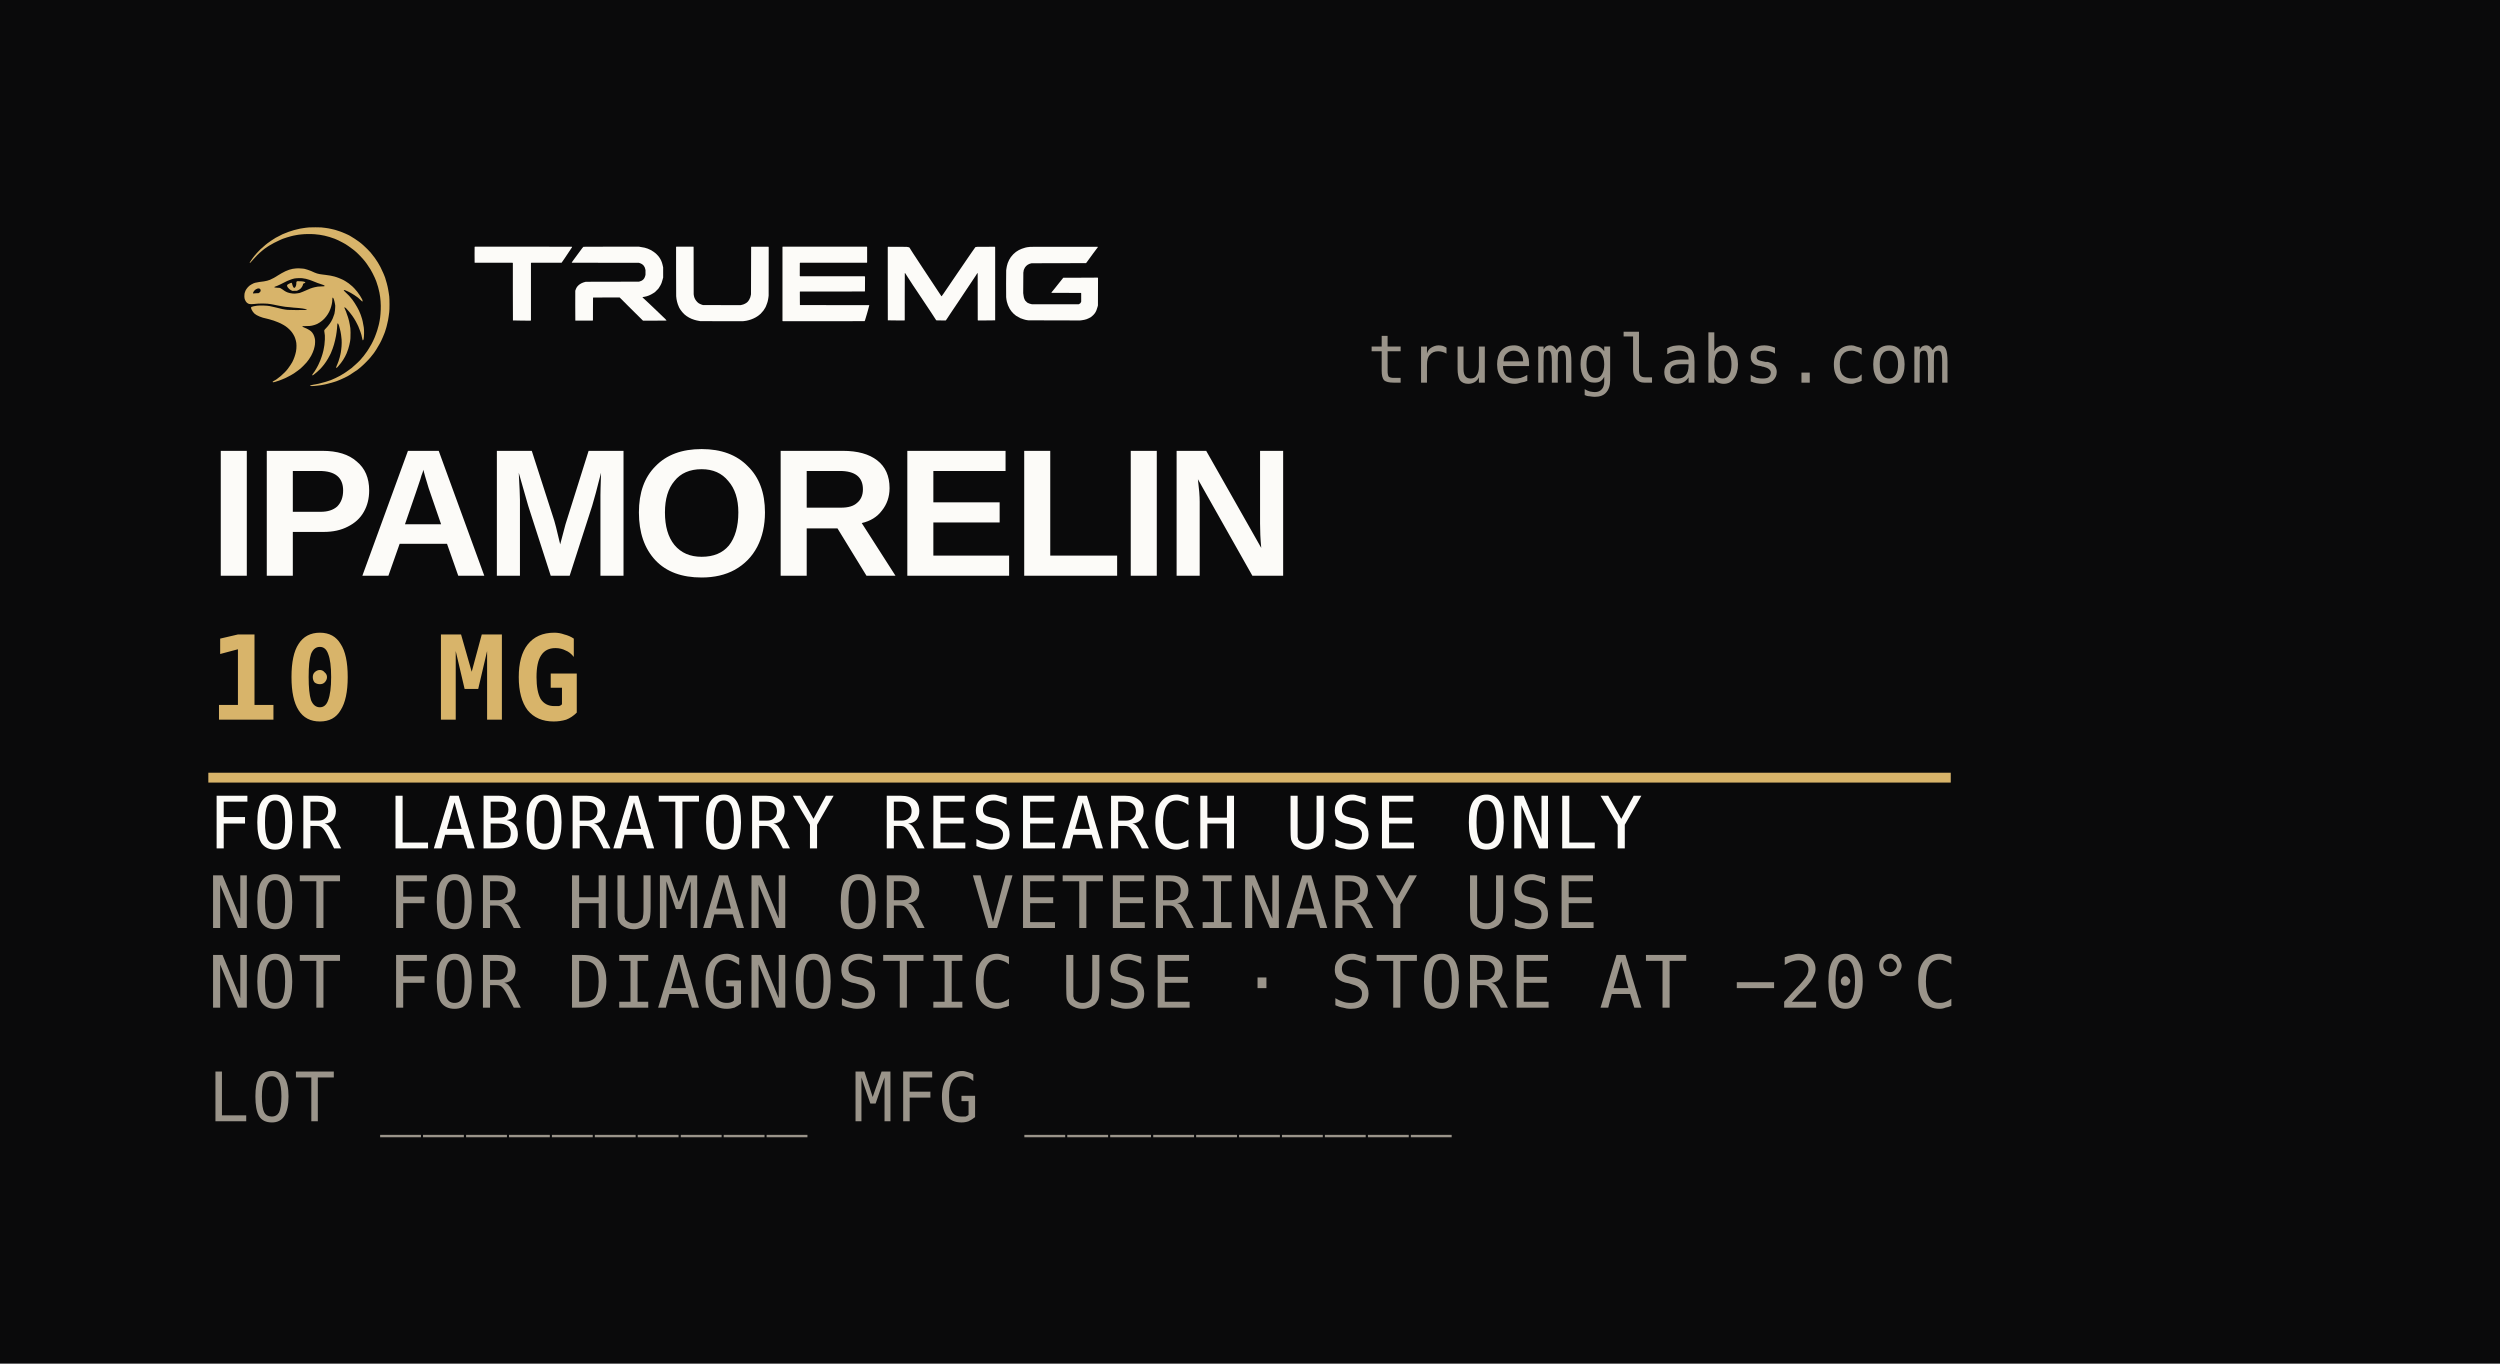
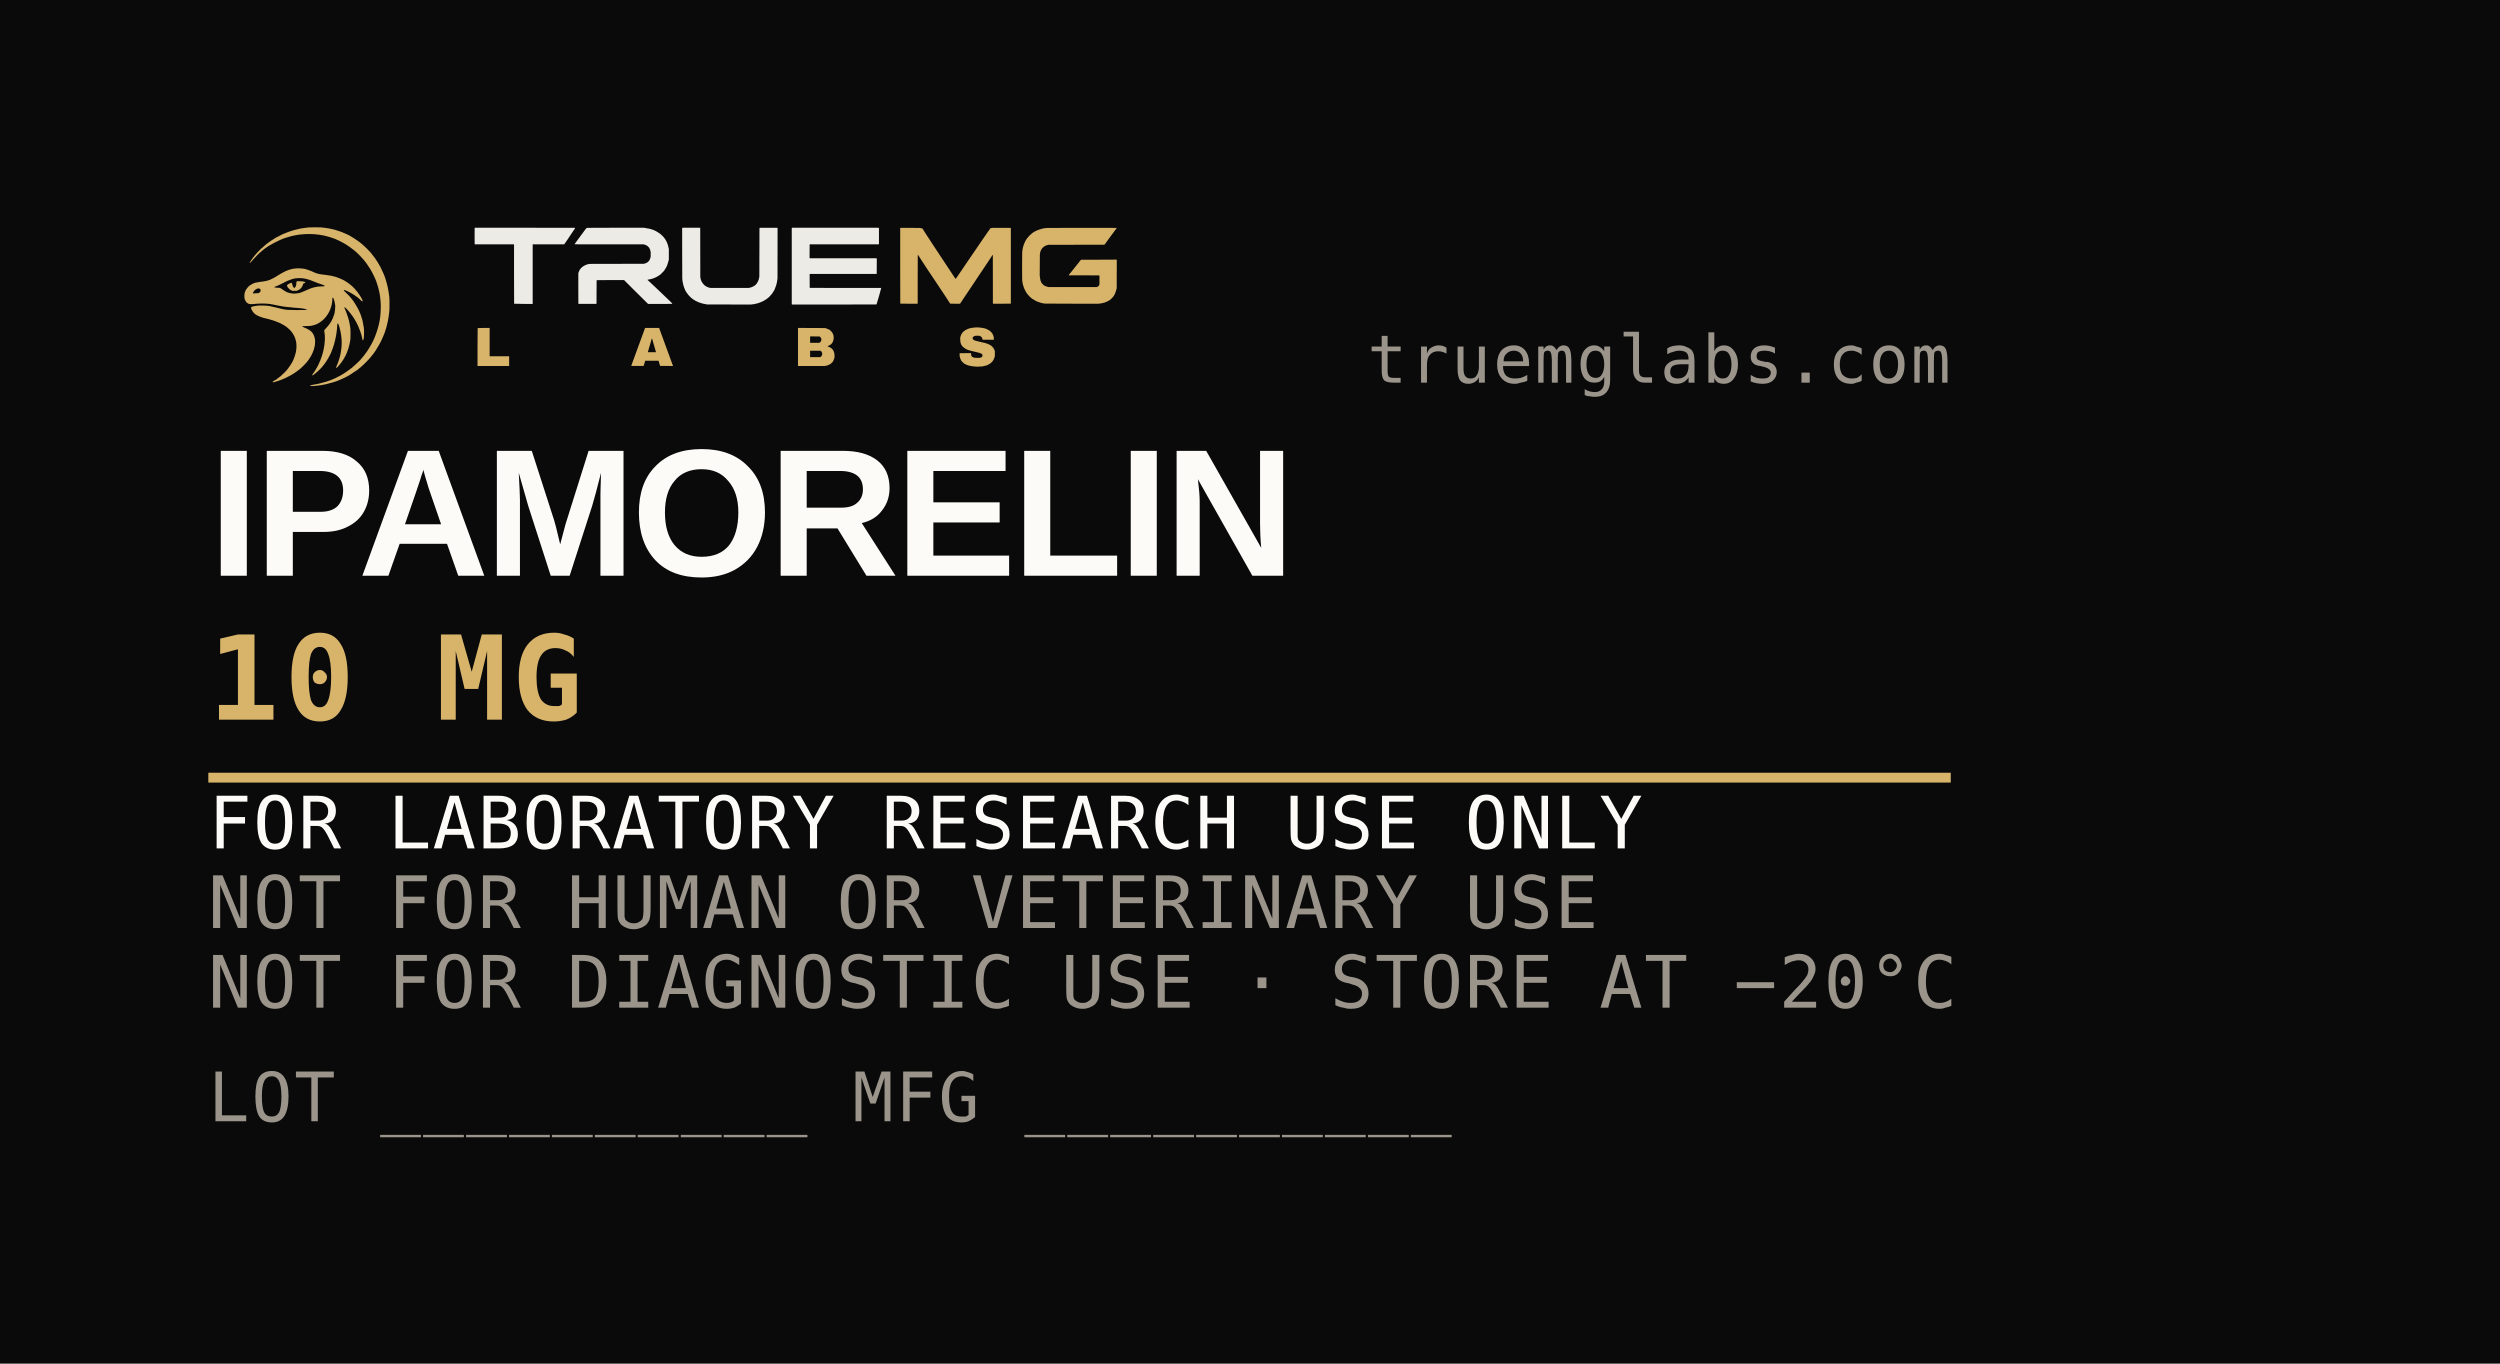
<svg xmlns="http://www.w3.org/2000/svg" width="66.0mm" height="36.0mm" viewBox="0 0 66.0 36.0">
  <rect x="0" y="0" width="66.0" height="36.0" fill="#0A0A0B" />
  <g transform="translate(5.500,5.300) scale(0.0035)">
    <g transform="translate(0,1600) scale(0.025,-0.025)" fill="#D8B46A" stroke="none">
      <path d="M30400 55957 c-297 -16 -720 -59 -940 -94 -220 -35 -598 -91 -840 -124 -768 -105 -982 -149 -2060 -419 -187 -47 -520 -130 -740 -184 -821 -204 -2477 -801 -3440 -1242 -528 -241 -1624 -809 -2100 -1086 -590 -345 -2063 -1335 -2434 -1636 -184 -150 -429 -344 -546 -432 -225 -171 -418 -340 -1592 -1400 -171 -154 -354 -346 -408 -427 -53 -81 -151 -178 -217 -217 -65 -39 -332 -323 -591 -631 -260 -307 -536 -632 -615 -722 -79 -90 -204 -252 -278 -361 -74 -110 -192 -263 -262 -340 -114 -126 -263 -343 -696 -1013 -216 -334 -206 -561 14 -319 54 61 220 236 368 390 148 154 351 382 453 506 583 717 1913 2044 2524 2520 187 146 376 305 420 354 124 139 986 773 1403 1033 152 95 430 269 617 387 719 454 2073 1166 2860 1505 308 133 603 269 657 303 136 88 871 359 1323 488 209 60 422 131 472 159 51 28 280 93 509 144 229 52 529 139 668 194 138 54 485 138 771 186 286 48 664 121 840 162 176 41 500 94 720 119 220 24 553 61 740 82 1195 135 2877 157 4140 55 2107 -171 3829 -563 6000 -1368 547 -203 1543 -682 2440 -1172 805 -441 925 -512 1273 -757 172 -121 406 -279 520 -351 314 -199 918 -640 1261 -920 168 -138 414 -333 546 -433 671 -512 2476 -2380 3072 -3178 171 -230 399 -535 507 -678 203 -270 597 -862 1144 -1720 301 -472 1075 -1973 1331 -2582 244 -582 288 -689 440 -1078 157 -402 526 -1548 526 -1634 0 -25 63 -271 139 -546 425 -1525 659 -3281 692 -5200 24 -1413 -143 -3550 -352 -4500 -43 -198 -116 -563 -160 -812 -45 -249 -115 -537 -156 -640 -40 -103 -95 -296 -122 -428 -70 -351 -400 -1420 -556 -1800 -45 -110 -126 -335 -179 -500 -303 -935 -1266 -2951 -1690 -3540 -48 -66 -136 -217 -195 -335 -59 -118 -223 -384 -363 -590 -141 -206 -291 -442 -333 -525 -80 -157 -865 -1223 -1119 -1521 -80 -93 -265 -302 -411 -463 -146 -160 -293 -345 -327 -409 -114 -218 -2195 -2185 -2830 -2676 -482 -373 -1297 -962 -1638 -1185 -187 -123 -392 -257 -455 -299 -933 -620 -1772 -1089 -2765 -1547 -1211 -558 -1273 -583 -2220 -892 -165 -54 -462 -153 -659 -220 -404 -137 -1597 -460 -1841 -499 -88 -14 -268 -60 -400 -101 -132 -42 -497 -113 -811 -159 -315 -46 -711 -117 -880 -159 -170 -41 -410 -95 -534 -119 -231 -46 -397 -133 -347 -183 95 -94 798 -124 1312 -56 165 22 480 57 700 78 872 82 1752 214 2260 340 209 52 470 107 580 122 229 33 1212 293 1670 443 170 56 494 152 720 213 225 62 554 167 730 234 812 310 1131 440 1222 499 54 35 216 108 361 162 314 117 1446 662 1757 846 121 71 355 207 520 301 366 210 1934 1241 2396 1576 184 134 481 371 660 526 178 155 414 350 524 433 303 227 1686 1577 2220 2165 530 584 702 788 1026 1220 124 165 288 365 363 445 76 80 195 237 265 348 69 111 214 324 322 474 107 150 267 390 356 533 591 958 912 1505 1022 1741 70 149 190 374 268 501 77 128 192 355 255 505 63 150 272 615 464 1033 191 418 388 895 437 1060 48 165 128 376 176 469 47 93 114 299 147 457 34 159 105 389 159 511 54 123 134 394 178 603 44 209 133 578 197 820 205 766 368 1607 466 2396 53 420 127 980 164 1244 103 719 104 3773 2 4678 -40 351 -80 651 -89 666 -10 15 -53 304 -97 642 -44 338 -123 794 -176 1014 -53 220 -110 499 -126 620 -35 263 -450 1784 -595 2180 -56 154 -103 326 -103 383 -1 57 -46 192 -102 300 -55 108 -130 296 -165 417 -36 121 -106 301 -157 400 -51 99 -137 297 -190 440 -127 339 -665 1495 -792 1700 -54 88 -134 241 -177 340 -180 415 -1143 1960 -1598 2567 -399 531 -784 1023 -1271 1625 -285 353 -1603 1669 -2131 2128 -215 187 -483 422 -594 522 -112 101 -303 252 -424 337 -121 85 -274 203 -340 262 -268 241 -2259 1538 -2760 1799 -154 81 -352 185 -440 232 -251 134 -937 448 -980 448 -21 0 -151 53 -289 119 -523 248 -1616 649 -2243 823 -194 54 -383 113 -420 133 -38 19 -212 65 -388 103 -176 37 -574 130 -885 205 -311 75 -689 154 -840 175 -151 22 -572 84 -935 139 -363 54 -912 118 -1220 141 -624 46 -2827 46 -3660 -1z" />
      <path d="M26520 43595 c-1503 -101 -2804 -534 -4460 -1485 -714 -409 -983 -571 -1100 -661 -55 -43 -163 -110 -240 -149 -77 -40 -201 -119 -276 -176 -252 -192 -912 -540 -1832 -966 -362 -168 -1371 -434 -1832 -483 -220 -24 -849 -105 -1397 -181 -1084 -151 -1615 -302 -2108 -598 -124 -75 -244 -136 -267 -136 -23 0 -123 -62 -222 -138 -99 -75 -243 -170 -319 -210 -194 -101 -835 -791 -958 -1032 -57 -110 -148 -261 -204 -335 -55 -74 -113 -191 -127 -260 -15 -69 -77 -242 -139 -385 -93 -215 -119 -350 -150 -780 -62 -878 26 -1314 388 -1935 234 -401 636 -717 1052 -828 273 -73 1001 -73 1501 0 1439 208 4011 182 5050 -52 99 -22 459 -87 800 -145 341 -57 728 -138 860 -179 132 -41 510 -114 840 -162 330 -47 780 -129 1000 -181 220 -51 607 -113 860 -136 253 -24 865 -80 1360 -124 495 -45 981 -98 1080 -118 99 -20 306 -37 460 -38 354 -3 1780 -140 2269 -220 561 -91 1231 -246 1282 -297 107 -107 -50 -145 -708 -168 -1005 -37 -4364 -9 -5019 41 -919 71 -2277 343 -3524 706 -295 86 -642 164 -1920 435 -801 170 -2892 235 -3833 119 -689 -85 -1433 -246 -1627 -352 -142 -77 -161 -105 -172 -254 -7 -100 14 -219 54 -296 36 -70 115 -247 175 -392 132 -321 525 -849 832 -1119 668 -585 2172 -1205 3551 -1464 184 -34 412 -90 507 -124 95 -34 263 -78 373 -99 481 -89 2334 -717 2607 -883 70 -43 250 -120 400 -172 244 -83 464 -195 1313 -665 764 -423 1614 -1125 2248 -1858 531 -613 1106 -1620 1268 -2220 39 -143 124 -429 189 -636 240 -761 257 -2233 37 -3317 -217 -1075 -632 -2255 -1116 -3173 -229 -434 -819 -1321 -1340 -2014 -1001 -1331 -3082 -3113 -4317 -3698 -201 -95 -291 -207 -251 -311 40 -104 505 -42 935 126 201 79 390 143 420 143 30 0 161 38 291 85 130 47 425 153 656 235 1057 378 1752 700 3120 1446 773 421 1073 619 2200 1450 708 522 898 688 1617 1407 888 889 1167 1215 1709 1992 459 658 952 1543 1074 1925 28 88 87 232 131 320 162 320 426 1184 487 1588 34 226 81 482 105 568 24 86 47 446 51 800 5 574 -6 700 -108 1164 -196 892 -591 1610 -1163 2111 -348 305 -1330 854 -1763 986 -288 88 -828 392 -822 463 7 83 242 104 886 80 867 -32 1816 58 2336 222 198 62 469 141 603 175 749 190 2014 1010 2759 1788 834 871 1481 1889 1872 2948 371 1003 586 2015 587 2767 0 510 43 700 159 700 169 0 460 -829 623 -1780 l107 -620 -22 -660 c-20 -592 -86 -1119 -231 -1831 -41 -202 -387 -1161 -474 -1316 -22 -40 -93 -192 -157 -337 -367 -838 -1079 -1848 -1882 -2673 -599 -615 -608 -633 -509 -1135 146 -744 192 -1447 147 -2272 -48 -871 -109 -1582 -139 -1632 -12 -18 -67 -361 -124 -762 -56 -401 -146 -867 -198 -1036 -53 -168 -107 -378 -122 -466 -14 -88 -78 -322 -141 -520 -64 -198 -160 -504 -214 -680 -152 -499 -411 -1216 -459 -1274 -24 -29 -90 -177 -147 -329 -57 -152 -145 -349 -195 -437 -51 -88 -122 -250 -158 -360 -36 -110 -119 -281 -185 -380 -66 -99 -120 -197 -120 -218 0 -20 -72 -160 -160 -310 -88 -149 -235 -402 -327 -562 -315 -549 -487 -810 -761 -1157 -516 -654 -501 -911 32 -556 404 269 1699 1403 2036 1782 132 149 367 412 523 584 778 860 1696 2237 2305 3457 131 264 289 579 351 700 62 121 141 322 177 448 36 125 128 358 204 519 77 160 140 315 140 345 0 29 52 183 115 341 392 980 975 3467 1107 4727 32 308 86 767 118 1020 33 253 61 649 62 880 5 962 253 961 558 -3 94 -296 211 -735 261 -977 49 -242 135 -611 191 -820 55 -209 121 -587 145 -840 25 -253 62 -559 82 -680 172 -1013 156 -2619 -38 -3940 -42 -286 -88 -619 -102 -740 -14 -121 -76 -427 -137 -680 -61 -253 -150 -622 -197 -820 -127 -538 -590 -1900 -721 -2122 -39 -66 -146 -312 -238 -546 -153 -393 -176 -552 -79 -552 54 0 393 237 393 275 0 17 149 195 331 395 955 1050 1835 2420 2383 3710 337 792 716 1965 832 2574 36 190 109 535 161 766 162 707 225 1653 199 3000 -22 1204 -30 1285 -245 2420 -174 915 -259 1298 -325 1453 -34 81 -78 246 -98 366 -20 121 -90 346 -154 500 -65 155 -172 452 -238 661 -219 697 -371 1096 -590 1549 -225 468 -255 587 -158 625 60 23 542 -311 542 -375 0 -18 167 -210 371 -426 204 -216 424 -465 490 -553 65 -88 227 -295 361 -460 806 -1000 1475 -2061 2055 -3260 159 -330 307 -633 329 -674 87 -161 473 -1149 536 -1371 37 -129 117 -352 179 -495 130 -300 330 -1063 443 -1694 78 -431 162 -666 238 -666 74 0 192 250 233 495 136 809 151 2549 29 3405 -164 1155 -478 2567 -677 3046 -53 129 -120 333 -147 454 -28 121 -91 301 -140 400 -49 99 -112 252 -139 340 -263 842 -1447 2937 -2313 4092 -647 863 -1321 1593 -2113 2292 -380 335 -559 564 -507 649 35 57 368 -4 513 -94 72 -44 234 -116 359 -159 125 -43 285 -113 354 -156 69 -43 225 -117 346 -164 193 -76 779 -416 1600 -929 143 -89 368 -246 500 -349 132 -103 324 -236 427 -295 103 -59 226 -156 273 -217 47 -60 209 -209 361 -330 151 -121 341 -298 423 -393 147 -172 412 -367 500 -367 65 0 11 374 -86 593 -41 95 -200 374 -352 620 -152 246 -308 510 -346 587 -75 150 -584 868 -818 1153 -619 756 -1136 1324 -1463 1607 -910 786 -1306 1090 -1806 1385 -172 102 -385 235 -473 295 -208 143 -717 397 -1153 577 -191 79 -504 209 -697 289 -192 80 -485 187 -650 238 -165 50 -453 139 -640 196 -545 168 -1843 407 -2580 476 -374 34 -869 97 -1100 139 -231 41 -582 94 -780 116 -361 41 -1191 293 -1520 460 -595 303 -1597 706 -2220 892 -828 248 -1011 292 -1227 295 -114 1 -339 19 -500 39 -451 57 -1085 72 -1593 38z m1750 -2955 c603 -47 1755 -303 2219 -493 182 -75 385 -148 451 -164 66 -15 237 -80 380 -143 809 -358 2387 -945 3079 -1146 331 -96 539 -198 665 -324 l62 -61 -65 -65 c-53 -53 -213 -68 -952 -89 -973 -28 -1196 -54 -1970 -230 -915 -207 -1807 -533 -2759 -1007 -349 -173 -1455 -617 -1800 -722 -198 -60 -1095 -189 -1477 -212 -768 -46 -2093 236 -2671 568 -510 292 -675 400 -952 621 -165 132 -444 309 -620 393 l-320 152 -722 36 c-406 19 -761 55 -810 82 -106 56 -115 157 -18 191 39 13 178 68 310 123 132 55 384 151 560 213 176 62 653 285 1060 495 407 211 947 483 1200 605 253 122 559 273 680 335 121 62 328 144 460 181 132 37 313 110 402 161 90 52 307 131 483 176 176 45 382 108 458 139 375 156 1784 254 2667 185z m-12741 -3188 c84 -49 157 -141 206 -259 153 -369 -11 -726 -452 -985 l-183 -108 -600 0 c-407 0 -628 -16 -687 -50 -118 -67 -232 -63 -294 11 -172 208 461 1091 900 1255 118 44 284 119 368 165 187 103 540 89 742 -29z" />
      <path d="M26687 39620 l-119 -100 -18 -470 c-17 -409 -36 -512 -147 -790 -197 -494 -466 -674 -672 -450 -159 174 -361 642 -408 950 -51 326 -114 458 -237 490 -131 34 -1056 -420 -1251 -615 -316 -316 318 -1235 1125 -1629 l379 -186 681 3 680 2 425 205 c315 151 495 269 691 452 333 312 649 831 725 1190 68 324 93 351 426 450 314 94 364 159 230 301 -178 190 -840 297 -1832 297 l-559 0 -119 -100z" />
    </g>
  </g>
-   <g transform="translate(12.500,6.500) scale(0.002929)">
-     <g transform="translate(0,681) scale(0.025,-0.025)" fill="#FCFBF8" stroke="none">
-       <path d="M465 27020 l-58 -59 -15 -2770 c-8 -1524 0 -2802 18 -2841 l33 -70 6816 0 6815 0 61 -61 61 -61 -3 -10322 c-2 -5867 12 -10336 32 -10355 19 -18 1457 -45 3195 -61 l3160 -28 70 77 70 78 0 10325 0 10325 77 42 78 41 5439 0 5440 0 86 110 c125 160 843 1198 1065 1538 295 455 724 1099 1709 2569 l910 1356 -12 104 -12 103 -17488 9 -17488 9 -59 -58z" />
-       <path d="M39653 27037 c-49 -18 -221 -200 -384 -405 -458 -576 -1855 -2468 -2161 -2925 -179 -268 -743 -1037 -1416 -1929 -166 -221 -278 -407 -266 -440 l22 -57 12086 -12 12086 -12 278 -88 c640 -203 1152 -536 1485 -965 307 -395 445 -712 569 -1304 l66 -320 0 -800 0 -800 -66 -300 c-181 -812 -569 -1408 -1152 -1768 -273 -168 -352 -202 -789 -341 l-351 -111 -9580 -21 -9580 -22 -300 -72 c-898 -215 -1753 -647 -2317 -1169 -555 -514 -833 -960 -1109 -1776 l-74 -220 -9 -5315 c-6 -2923 5 -5341 24 -5374 l33 -60 3113 -1 3113 0 48 65 47 66 6 4063 c3 2235 15 4080 27 4100 13 21 2011 36 4813 36 l4790 0 4138 -4134 c2275 -2274 4176 -4155 4224 -4180 l88 -46 3836 0 c2110 0 4003 12 4207 26 l369 26 19 50 c22 57 -449 537 -1427 1453 -693 648 -3219 3069 -3680 3525 -144 143 -513 492 -821 776 -307 284 -765 716 -1018 960 -460 444 -678 647 -1334 1239 l-350 316 13 64 12 65 180 30 c98 16 287 47 419 68 1108 179 2211 624 3280 1324 l560 366 620 626 620 626 263 400 c457 695 732 1203 890 1648 218 612 370 1114 408 1352 14 88 56 250 92 360 l67 200 0 1860 0 1860 -67 280 c-37 154 -105 451 -152 660 -425 1916 -1544 3522 -3281 4711 -1373 939 -2719 1447 -4380 1652 -176 22 -437 66 -580 99 l-260 59 -9960 -6 c-5478 -3 -9999 -20 -10047 -38z" />
-       <path d="M73081 27003 l-41 -78 3 -8632 c2 -4748 18 -8831 36 -9073 101 -1383 432 -2698 970 -3860 66 -143 137 -296 156 -340 20 -44 107 -188 194 -320 88 -132 189 -294 225 -360 209 -379 985 -1283 1459 -1702 967 -852 2219 -1538 3517 -1926 650 -194 1101 -302 1480 -354 165 -23 381 -62 480 -87 l180 -46 7678 -14 7679 -14 341 41 c875 105 996 127 1782 328 1078 274 2363 850 3164 1418 90 64 252 177 360 252 187 130 549 429 780 644 172 160 902 995 1009 1154 55 80 204 315 333 521 129 206 275 440 325 520 50 80 106 181 125 225 20 44 83 188 142 320 184 414 294 707 421 1120 67 220 148 481 179 580 32 99 77 306 101 460 24 154 62 337 84 406 22 69 70 384 107 700 l66 574 11 8700 12 8700 -51 100 -50 100 -3067 0 -3067 0 -52 -52 -52 -52 -24 -8508 -24 -8508 -44 -260 c-110 -664 -270 -1122 -588 -1684 -416 -734 -817 -1122 -1520 -1473 -547 -273 -643 -308 -1159 -424 l-449 -100 -6776 10 -6776 11 -200 71 c-110 39 -290 99 -400 133 -249 78 -763 334 -1012 503 -573 388 -1285 1345 -1482 1993 -23 77 -72 239 -109 360 -36 121 -85 364 -108 540 l-41 320 -14 8515 -13 8515 -45 55 -46 55 -3073 0 -3074 0 -42 -77z" />
-       <path d="M111470 27037 l-70 -41 0 -13357 0 -13356 77 -42 78 -41 14699 0 c8085 0 14727 11 14761 23 73 29 147 254 589 1797 45 154 107 361 140 460 63 190 147 481 240 830 105 394 171 630 288 1030 333 1138 450 1584 428 1620 l-25 40 -12447 1 c-6847 0 -12469 14 -12496 31 l-47 30 -13 2367 -12 2367 52 52 52 52 11644 8 11643 7 44 44 44 44 13 2601 14 2601 -64 97 -64 98 -11636 0 -11636 0 -65 65 -65 65 9 2319 10 2320 55 55 56 56 12035 0 12036 0 42 77 41 78 0 2733 0 2734 -61 88 -61 87 -15129 1 -15129 0 -70 -41z" />
-       <path d="M149428 26991 l-69 -51 0 -13193 c0 -7256 10 -13210 23 -13230 14 -22 1228 -37 3012 -37 l2990 0 48 48 48 48 0 8485 c0 4667 11 8496 24 8510 51 51 137 -27 250 -225 101 -177 300 -490 866 -1360 66 -102 354 -541 640 -976 286 -435 601 -923 700 -1084 99 -162 321 -503 493 -760 172 -256 505 -753 740 -1103 235 -350 445 -663 467 -695 22 -31 510 -762 1084 -1623 574 -861 1170 -1754 1324 -1985 154 -231 405 -609 558 -840 153 -231 503 -754 776 -1163 274 -408 516 -772 538 -808 22 -36 195 -296 384 -577 189 -282 556 -836 816 -1232 1081 -1646 1205 -1838 1541 -2380 75 -121 155 -233 178 -249 22 -17 800 -30 1727 -30 l1686 -1 119 135 c65 75 217 295 338 490 237 384 977 1507 1354 2055 228 331 2457 3644 2617 3889 44 67 699 1051 1456 2187 757 1135 1423 2135 1480 2222 180 274 1884 2825 1961 2936 156 223 1269 1899 1393 2098 72 114 250 393 396 620 l265 412 64 -13 65 -12 10 -8456 10 -8455 45 -54 45 -54 3045 1 c1675 0 3068 15 3097 33 l52 33 3 9997 c2 5498 1 11430 -2 13183 l-5 3187 -64 64 -64 64 -3106 -3 -3106 -4 -378 -57 -379 -56 -90 -91 c-86 -86 -510 -688 -1208 -1715 -174 -255 -384 -561 -468 -680 -84 -119 -276 -396 -427 -616 -151 -220 -458 -665 -682 -990 -1061 -1535 -1504 -2184 -2993 -4392 -102 -151 -291 -424 -420 -606 -395 -558 -1826 -2658 -2692 -3952 -243 -363 -534 -795 -646 -960 -362 -533 -933 -1370 -1216 -1780 -151 -220 -481 -706 -734 -1080 -645 -958 -666 -976 -803 -710 -42 83 -173 285 -290 450 -117 165 -304 439 -414 609 -110 170 -319 485 -464 700 -262 388 -699 1050 -1710 2591 -288 440 -580 881 -649 980 -69 99 -254 378 -411 620 -158 242 -361 548 -451 680 -281 410 -2516 3790 -2639 3990 -64 104 -235 365 -380 580 -145 214 -333 498 -417 630 -84 132 -354 546 -599 920 -245 374 -615 940 -823 1259 -207 318 -435 660 -505 760 -71 99 -211 316 -313 481 -101 165 -291 462 -420 660 -130 198 -296 457 -368 575 -72 117 -167 271 -211 341 -44 69 -139 228 -212 352 -169 288 -192 306 -474 358 -129 23 -333 61 -454 84 l-220 41 -3341 16 -3341 15 -70 -51z" />
-       <path d="M200748 27015 c-12 -12 -199 -36 -415 -54 -432 -34 -1041 -135 -1353 -224 -1056 -300 -1666 -529 -2360 -890 -1428 -741 -2792 -2118 -3512 -3547 -409 -812 -663 -1509 -787 -2160 -25 -132 -70 -357 -100 -500 -79 -379 -135 -742 -162 -1060 -43 -494 -55 -9253 -14 -9700 56 -610 149 -1204 259 -1660 102 -419 325 -1132 377 -1200 16 -22 80 -166 140 -320 130 -331 384 -846 530 -1076 305 -481 394 -610 605 -874 491 -615 1084 -1182 1642 -1570 290 -202 1442 -860 1505 -860 28 0 101 -26 164 -59 200 -104 621 -251 1093 -383 253 -70 546 -153 651 -184 105 -31 330 -75 500 -97 170 -23 390 -53 489 -68 99 -14 4347 -33 9440 -40 l9260 -14 540 64 c656 78 1322 222 1791 386 457 161 1227 540 1629 803 397 259 1101 959 1378 1369 420 622 746 1395 972 2303 l125 500 14 4945 15 4946 -71 71 -71 71 -1581 -27 c-870 -14 -3652 -26 -6184 -26 l-4603 0 -358 -430 c-730 -878 -909 -1102 -1673 -2099 -240 -314 -558 -715 -706 -891 -148 -176 -383 -466 -523 -644 -337 -431 -699 -871 -887 -1081 -88 -98 -148 -202 -140 -243 l14 -72 5305 -10 5304 -10 53 -64 53 -63 2 -1507 2 -1506 -91 -224 c-110 -274 -304 -474 -603 -623 l-226 -113 -8400 4 -8400 4 -320 70 c-469 102 -882 246 -1179 409 l-261 145 -360 364 -361 364 -139 260 c-255 475 -361 834 -439 1480 -25 209 -65 499 -88 643 l-43 264 25 3744 25 3744 40 105 c22 58 40 190 41 293 1 337 223 944 505 1380 483 748 1297 1294 2194 1474 l240 48 9794 23 9795 22 117 140 c64 77 166 212 225 299 139 203 491 691 749 1038 529 712 1029 1396 1202 1646 106 153 235 331 287 397 354 447 648 839 1069 1427 120 168 302 408 403 532 l184 226 -13 87 -12 88 -12145 8 c-6680 5 -12155 -1 -12167 -13z" />
+   <g transform="translate(12.500,6.000) scale(0.003017)">
+     <g transform="translate(0,681) scale(0.025,-0.025)" stroke="none">
+       <g fill="#EDEBE6">
+         <path d="M465 27020 l-58 -59 -15 -2770 c-8 -1524 0 -2802 18 -2841 l33 -70 6816 0 6815 0 61 -61 61 -61 -3 -10322 c-2 -5867 12 -10336 32 -10355 19 -18 1457 -45 3195 -61 l3160 -28 70 77 70 78 0 10325 0 10325 77 42 78 41 5439 0 5440 0 86 110 c125 160 843 1198 1065 1538 295 455 724 1099 1709 2569 l910 1356 -12 104 -12 103 -17488 9 -17488 9 -59 -58z" />
+         <path d="M39653 27037 c-49 -18 -221 -200 -384 -405 -458 -576 -1855 -2468 -2161 -2925 -179 -268 -743 -1037 -1416 -1929 -166 -221 -278 -407 -266 -440 l22 -57 12086 -12 12086 -12 278 -88 c640 -203 1152 -536 1485 -965 307 -395 445 -712 569 -1304 l66 -320 0 -800 0 -800 -66 -300 c-181 -812 -569 -1408 -1152 -1768 -273 -168 -352 -202 -789 -341 l-351 -111 -9580 -21 -9580 -22 -300 -72 c-898 -215 -1753 -647 -2317 -1169 -555 -514 -833 -960 -1109 -1776 l-74 -220 -9 -5315 c-6 -2923 5 -5341 24 -5374 l33 -60 3113 -1 3113 0 48 65 47 66 6 4063 c3 2235 15 4080 27 4100 13 21 2011 36 4813 36 l4790 0 4138 -4134 c2275 -2274 4176 -4155 4224 -4180 l88 -46 3836 0 c2110 0 4003 12 4207 26 l369 26 19 50 c22 57 -449 537 -1427 1453 -693 648 -3219 3069 -3680 3525 -144 143 -513 492 -821 776 -307 284 -765 716 -1018 960 -460 444 -678 647 -1334 1239 l-350 316 13 64 12 65 180 30 c98 16 287 47 419 68 1108 179 2211 624 3280 1324 l560 366 620 626 620 626 263 400 c457 695 732 1203 890 1648 218 612 370 1114 408 1352 14 88 56 250 92 360 l67 200 0 1860 0 1860 -67 280 c-37 154 -105 451 -152 660 -425 1916 -1544 3522 -3281 4711 -1373 939 -2719 1447 -4380 1652 -176 22 -437 66 -580 99 l-260 59 -9960 -6 c-5478 -3 -9999 -20 -10047 -38z" />
+         <path d="M73081 27003 l-41 -78 3 -8632 c2 -4748 18 -8831 36 -9073 101 -1383 432 -2698 970 -3860 66 -143 137 -296 156 -340 20 -44 107 -188 194 -320 88 -132 189 -294 225 -360 209 -379 985 -1283 1459 -1702 967 -852 2219 -1538 3517 -1926 650 -194 1101 -302 1480 -354 165 -23 381 -62 480 -87 l180 -46 7678 -14 7679 -14 341 41 c875 105 996 127 1782 328 1078 274 2363 850 3164 1418 90 64 252 177 360 252 187 130 549 429 780 644 172 160 902 995 1009 1154 55 80 204 315 333 521 129 206 275 440 325 520 50 80 106 181 125 225 20 44 83 188 142 320 184 414 294 707 421 1120 67 220 148 481 179 580 32 99 77 306 101 460 24 154 62 337 84 406 22 69 70 384 107 700 l66 574 11 8700 12 8700 -51 100 -50 100 -3067 0 -3067 0 -52 -52 -52 -52 -24 -8508 -24 -8508 -44 -260 c-110 -664 -270 -1122 -588 -1684 -416 -734 -817 -1122 -1520 -1473 -547 -273 -643 -308 -1159 -424 l-449 -100 -6776 10 -6776 11 -200 71 c-110 39 -290 99 -400 133 -249 78 -763 334 -1012 503 -573 388 -1285 1345 -1482 1993 -23 77 -72 239 -109 360 -36 121 -85 364 -108 540 l-41 320 -14 8515 -13 8515 -45 55 -46 55 -3073 0 -3074 0 -42 -77z" />
+         <path d="M111470 27037 l-70 -41 0 -13357 0 -13356 77 -42 78 -41 14699 0 c8085 0 14727 11 14761 23 73 29 147 254 589 1797 45 154 107 361 140 460 63 190 147 481 240 830 105 394 171 630 288 1030 333 1138 450 1584 428 1620 l-25 40 -12447 1 c-6847 0 -12469 14 -12496 31 l-47 30 -13 2367 -12 2367 52 52 52 52 11644 8 11643 7 44 44 44 44 13 2601 14 2601 -64 97 -64 98 -11636 0 -11636 0 -65 65 -65 65 9 2319 10 2320 55 55 56 56 12035 0 12036 0 42 77 41 78 0 2733 0 2734 -61 88 -61 87 -15129 1 -15129 0 -70 -41z" />
+       </g>
+       <g fill="#D8B46A">
+         <path d="M149428 26991 l-69 -51 0 -13193 c0 -7256 10 -13210 23 -13230 14 -22 1228 -37 3012 -37 l2990 0 48 48 48 48 0 8485 c0 4667 11 8496 24 8510 51 51 137 -27 250 -225 101 -177 300 -490 866 -1360 66 -102 354 -541 640 -976 286 -435 601 -923 700 -1084 99 -162 321 -503 493 -760 172 -256 505 -753 740 -1103 235 -350 445 -663 467 -695 22 -31 510 -762 1084 -1623 574 -861 1170 -1754 1324 -1985 154 -231 405 -609 558 -840 153 -231 503 -754 776 -1163 274 -408 516 -772 538 -808 22 -36 195 -296 384 -577 189 -282 556 -836 816 -1232 1081 -1646 1205 -1838 1541 -2380 75 -121 155 -233 178 -249 22 -17 800 -30 1727 -30 l1686 -1 119 135 c65 75 217 295 338 490 237 384 977 1507 1354 2055 228 331 2457 3644 2617 3889 44 67 699 1051 1456 2187 757 1135 1423 2135 1480 2222 180 274 1884 2825 1961 2936 156 223 1269 1899 1393 2098 72 114 250 393 396 620 l265 412 64 -13 65 -12 10 -8456 10 -8455 45 -54 45 -54 3045 1 c1675 0 3068 15 3097 33 l52 33 3 9997 c2 5498 1 11430 -2 13183 l-5 3187 -64 64 -64 64 -3106 -3 -3106 -4 -378 -57 -379 -56 -90 -91 c-86 -86 -510 -688 -1208 -1715 -174 -255 -384 -561 -468 -680 -84 -119 -276 -396 -427 -616 -151 -220 -458 -665 -682 -990 -1061 -1535 -1504 -2184 -2993 -4392 -102 -151 -291 -424 -420 -606 -395 -558 -1826 -2658 -2692 -3952 -243 -363 -534 -795 -646 -960 -362 -533 -933 -1370 -1216 -1780 -151 -220 -481 -706 -734 -1080 -645 -958 -666 -976 -803 -710 -42 83 -173 285 -290 450 -117 165 -304 439 -414 609 -110 170 -319 485 -464 700 -262 388 -699 1050 -1710 2591 -288 440 -580 881 -649 980 -69 99 -254 378 -411 620 -158 242 -361 548 -451 680 -281 410 -2516 3790 -2639 3990 -64 104 -235 365 -380 580 -145 214 -333 498 -417 630 -84 132 -354 546 -599 920 -245 374 -615 940 -823 1259 -207 318 -435 660 -505 760 -71 99 -211 316 -313 481 -101 165 -291 462 -420 660 -130 198 -296 457 -368 575 -72 117 -167 271 -211 341 -44 69 -139 228 -212 352 -169 288 -192 306 -474 358 -129 23 -333 61 -454 84 l-220 41 -3341 16 -3341 15 -70 -51z" />
+         <path d="M200748 27015 c-12 -12 -199 -36 -415 -54 -432 -34 -1041 -135 -1353 -224 -1056 -300 -1666 -529 -2360 -890 -1428 -741 -2792 -2118 -3512 -3547 -409 -812 -663 -1509 -787 -2160 -25 -132 -70 -357 -100 -500 -79 -379 -135 -742 -162 -1060 -43 -494 -55 -9253 -14 -9700 56 -610 149 -1204 259 -1660 102 -419 325 -1132 377 -1200 16 -22 80 -166 140 -320 130 -331 384 -846 530 -1076 305 -481 394 -610 605 -874 491 -615 1084 -1182 1642 -1570 290 -202 1442 -860 1505 -860 28 0 101 -26 164 -59 200 -104 621 -251 1093 -383 253 -70 546 -153 651 -184 105 -31 330 -75 500 -97 170 -23 390 -53 489 -68 99 -14 4347 -33 9440 -40 l9260 -14 540 64 c656 78 1322 222 1791 386 457 161 1227 540 1629 803 397 259 1101 959 1378 1369 420 622 746 1395 972 2303 l125 500 14 4945 15 4946 -71 71 -71 71 -1581 -27 c-870 -14 -3652 -26 -6184 -26 l-4603 0 -358 -430 c-730 -878 -909 -1102 -1673 -2099 -240 -314 -558 -715 -706 -891 -148 -176 -383 -466 -523 -644 -337 -431 -699 -871 -887 -1081 -88 -98 -148 -202 -140 -243 l14 -72 5305 -10 5304 -10 53 -64 53 -63 2 -1507 2 -1506 -91 -224 c-110 -274 -304 -474 -603 -623 l-226 -113 -8400 4 -8400 4 -320 70 c-469 102 -882 246 -1179 409 l-261 145 -360 364 -361 364 -139 260 c-255 475 -361 834 -439 1480 -25 209 -65 499 -88 643 l-43 264 25 3744 25 3744 40 105 c22 58 40 190 41 293 1 337 223 944 505 1380 483 748 1297 1294 2194 1474 l240 48 9794 23 9795 22 117 140 c64 77 166 212 225 299 139 203 491 691 749 1038 529 712 1029 1396 1202 1646 106 153 235 331 287 397 354 447 648 839 1069 1427 120 168 302 408 403 532 l184 226 -13 87 -12 88 -12145 8 c-6680 5 -12155 -1 -12167 -13z" />
+       </g>
+     </g>
+     <g transform="translate(0,811.8) scale(1.607877)">
+       <g transform="translate(0,300) scale(0.025,-0.025)" fill="#D8B46A" stroke="none">
+         <path d="M109060 10374 c-883 -105 -1223 -191 -1720 -433 -723 -354 -1137 -832 -1320 -1524 l-62 -237 -3 -388 c-4 -854 255 -1416 851 -1840 580 -413 916 -536 2354 -856 1425 -317 1640 -428 1640 -841 l0 -141 -113 -114 -114 -113 -214 -63 -214 -64 -425 0 c-504 0 -844 55 -1052 172 l-152 85 -83 134 -83 134 -20 258 -21 258 -1245 -10 -1244 -11 9 -334 9 -334 66 -266 c36 -146 121 -374 189 -506 l125 -240 281 -282 281 -281 281 -146 c560 -291 1154 -435 2099 -509 l500 -39 606 38 606 39 461 117 462 116 312 163 c696 362 1073 805 1299 1525 l94 299 -2 560 -2 560 -94 240 c-217 556 -654 973 -1318 1259 -413 178 -717 261 -1834 501 -954 205 -1224 295 -1434 476 l-146 126 -4 173 -5 172 146 134 147 134 173 52 173 51 400 1 400 1 151 -53 c299 -106 549 -418 549 -685 l0 -122 1240 0 1240 0 0 232 c0 429 -157 880 -432 1244 -232 306 -531 541 -948 745 l-360 176 -388 100 c-588 151 -1538 223 -2092 157z" />
+         <path d="M907 10253 c-15 -14 -27 -1877 -27 -4140 l0 -4113 3440 0 3440 0 0 1060 0 1060 -2120 0 -2120 0 0 3080 0 3080 -1293 0 c-712 0 -1306 -12 -1320 -27z" />
+         <path d="M37329 10210 c-16 -38 -696 -1897 -1510 -4130 l-1482 -4060 1338 -11 c735 -5 1345 -2 1355 8 10 10 94 267 186 571 l167 552 1453 0 1453 0 166 -560 166 -560 1408 -11 1408 -10 -54 150 c-226 634 -2882 7899 -2925 8001 l-54 130 -1523 0 -1524 0 -28 -70z m1733 -2892 c92 -340 278 -981 413 -1425 135 -444 245 -826 245 -850 l0 -43 -880 0 -880 0 0 35 c0 20 118 428 261 908 144 480 325 1099 402 1375 77 276 150 534 162 574 12 40 41 66 65 58 l43 -14 169 -618z" />
+         <path d="M70640 6143 l0 -4143 2902 0 2901 0 309 62 308 62 334 158 333 158 252 251 251 252 125 248 c69 137 153 351 185 477 l60 229 -1 321 c-1 601 -160 1085 -470 1430 -201 224 -556 447 -848 535 -133 40 -241 82 -241 95 0 12 146 91 325 175 l324 152 189 177 c231 216 381 483 460 821 l61 257 0 322 1 321 -62 239 c-83 323 -270 621 -559 892 l-241 226 -260 128 c-143 71 -368 160 -499 198 l-239 69 -2950 15 -2950 15 0 -4142z m4807 2197 c59 -44 145 -145 190 -225 l83 -146 0 -196 0 -196 -90 -178 -90 -178 -136 -91 -136 -90 -994 0 -994 0 0 702 0 702 1030 -12 1030 -12 107 -80z m151 -3079 c149 -77 276 -287 306 -506 l24 -176 -47 -179 c-53 -196 -161 -336 -329 -424 l-108 -56 -1082 0 -1082 0 0 700 0 700 1102 0 1102 0 114 -59z" />
+       </g>
    </g>
  </g>
  <text x="51.50" y="10.10" text-anchor="end" font-family="IBM Plex Mono, SF Mono, Menlo, monospace" font-size="1.75" letter-spacing="0.05" fill="#9A948A">truemglabs.com</text>
  <text x="5.5" y="15.20" font-family="Archivo Black, Archivo, Helvetica Neue, Arial, sans-serif" font-weight="900" font-size="4.80" letter-spacing="-0.12" fill="#FCFBF8">IPAMORELIN</text>
  <text x="5.5" y="19.00" font-family="IBM Plex Mono, SF Mono, Menlo, monospace" font-weight="600" font-size="3.10" letter-spacing="0.14" fill="#D8B46A">10 MG</text>
  <rect x="5.5" y="20.40" width="46.00" height="0.26" fill="#D8B46A" />
  <text x="5.5" y="22.40" font-family="IBM Plex Mono, SF Mono, Menlo, monospace" font-size="1.90" letter-spacing="0.04" fill="#FCFBF8">FOR LABORATORY RESEARCH USE ONLY</text>
  <text x="5.5" y="24.50" font-family="IBM Plex Mono, SF Mono, Menlo, monospace" font-size="1.90" letter-spacing="0.04" fill="#9A948A">NOT FOR HUMAN OR VETERINARY USE</text>
  <text x="5.5" y="26.60" font-family="IBM Plex Mono, SF Mono, Menlo, monospace" font-size="1.90" letter-spacing="0.04" fill="#9A948A">NOT FOR DIAGNOSTIC USE · STORE AT −20°C</text>
  <text x="5.5" y="29.60" font-family="IBM Plex Mono, SF Mono, Menlo, monospace" font-size="1.80" letter-spacing="0.05" fill="#9A948A">LOT __________   MFG __________</text>
</svg>
